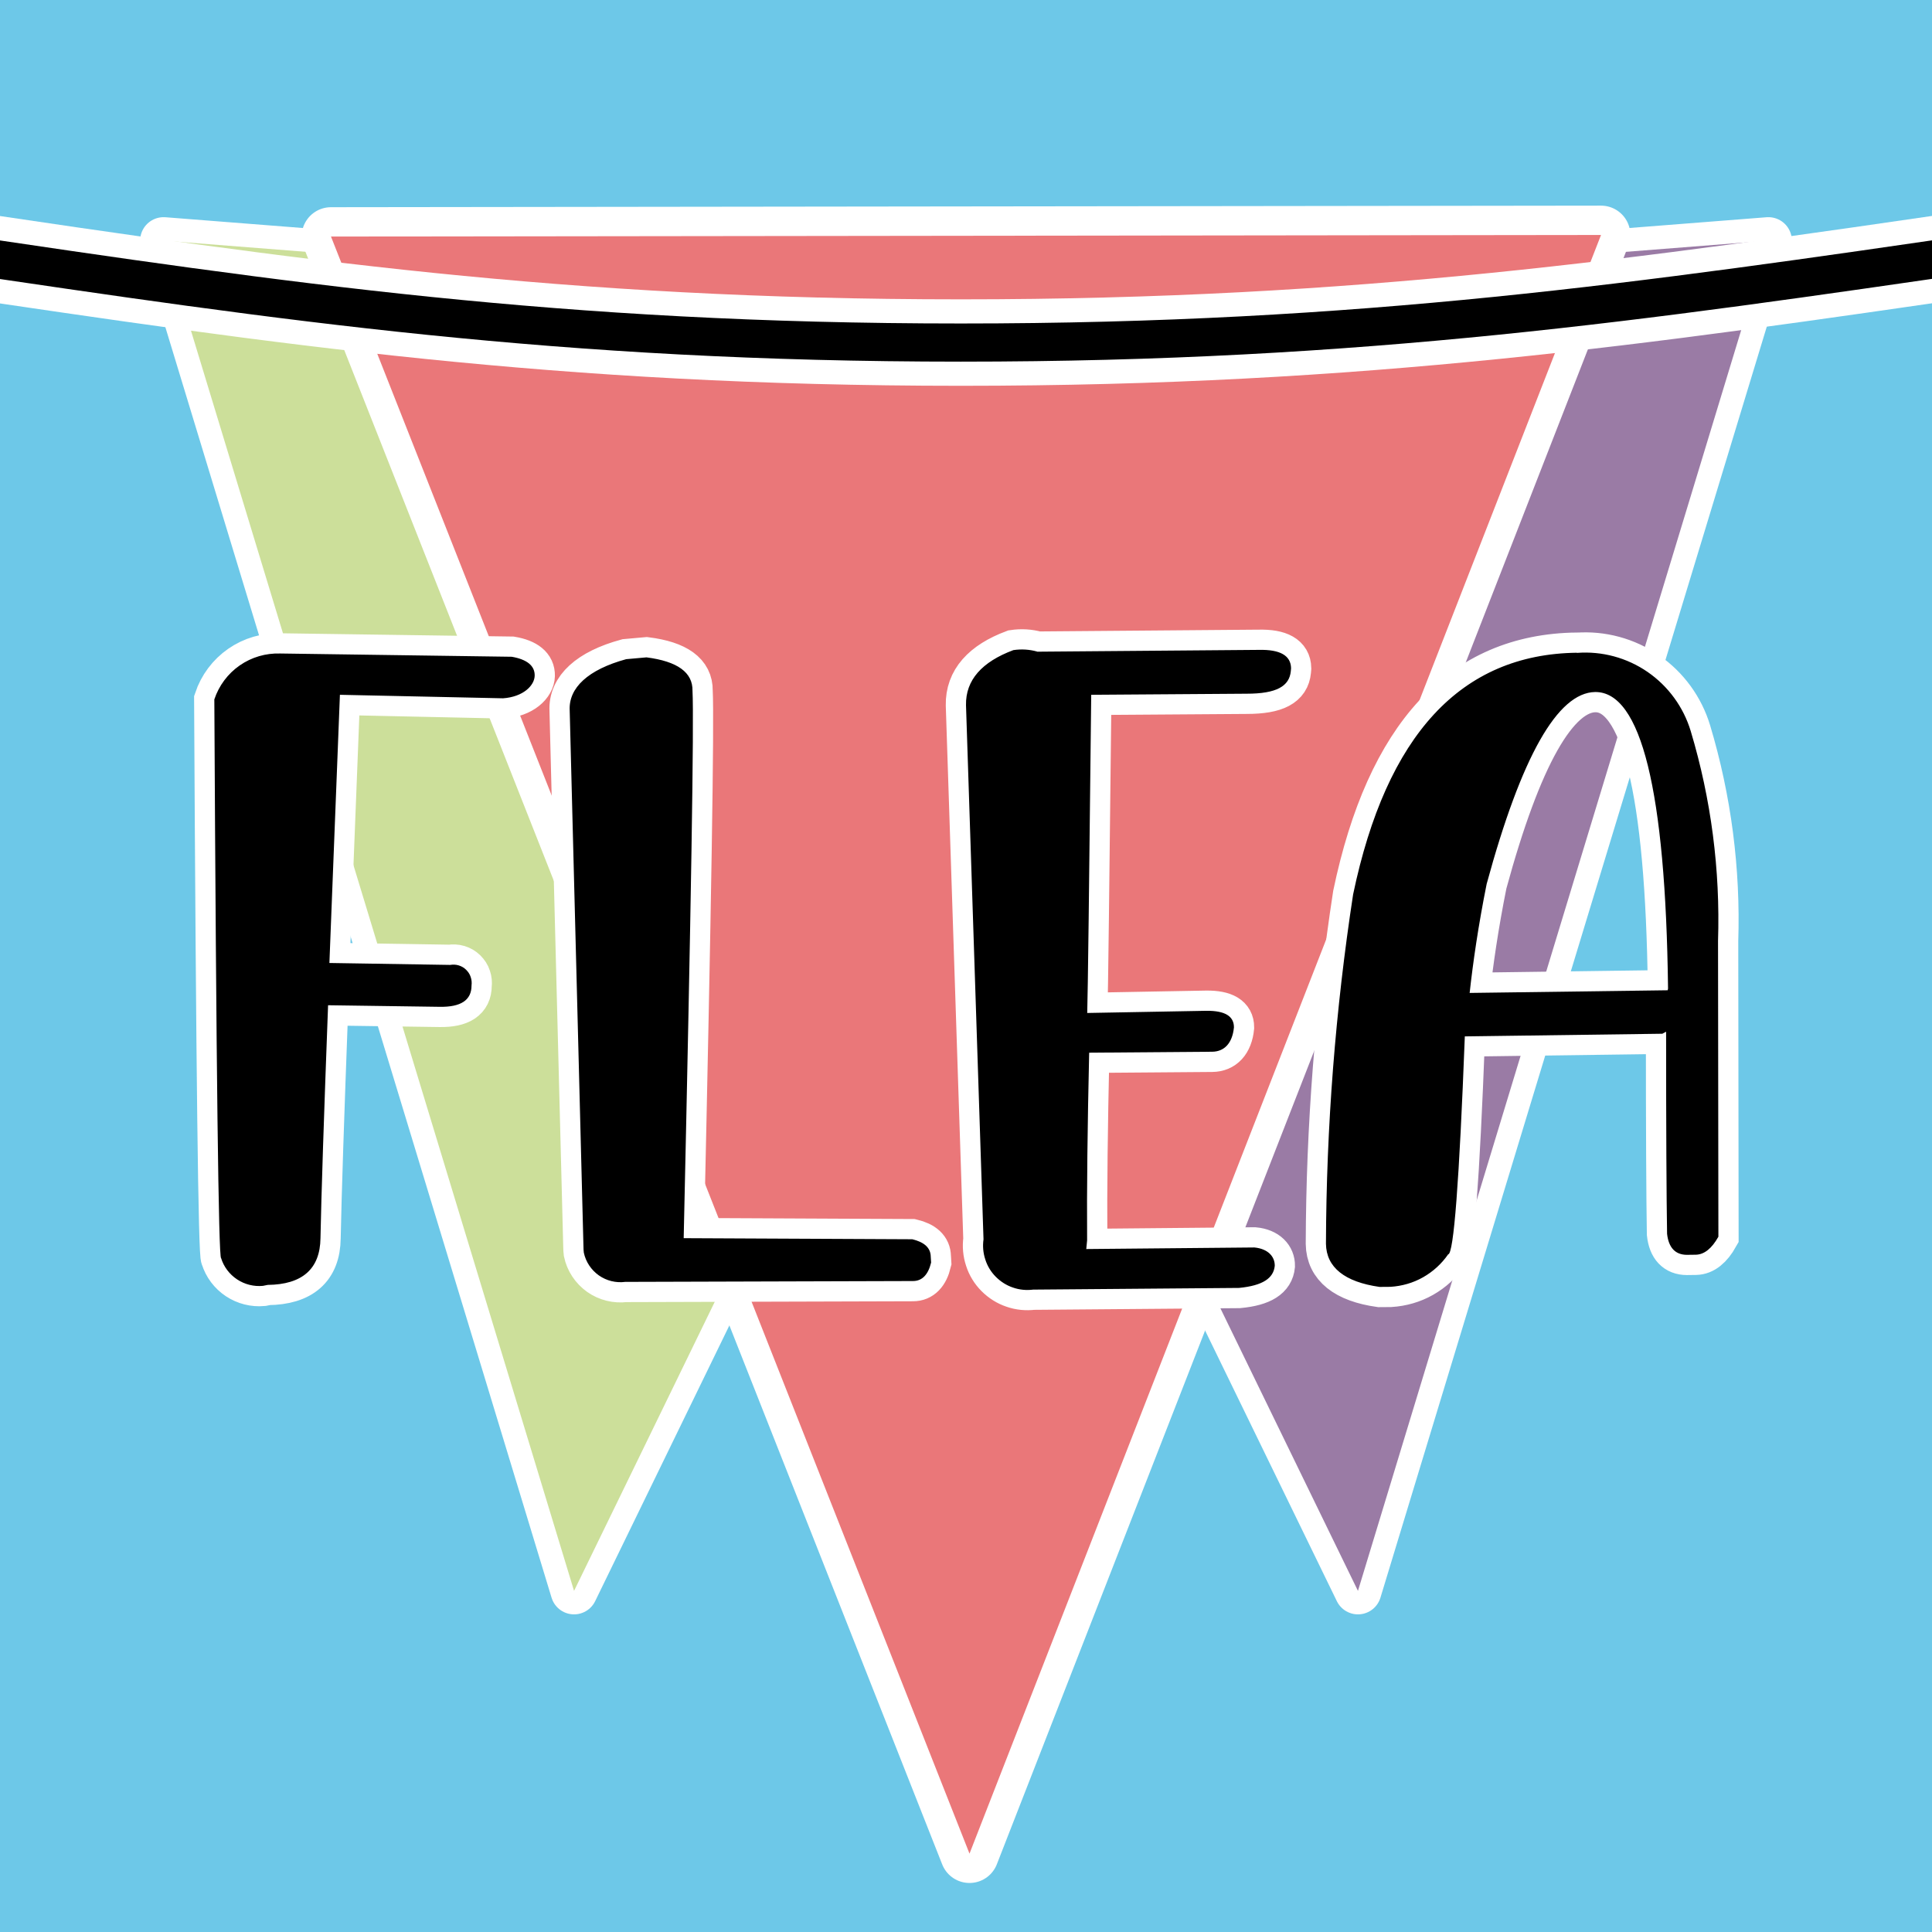
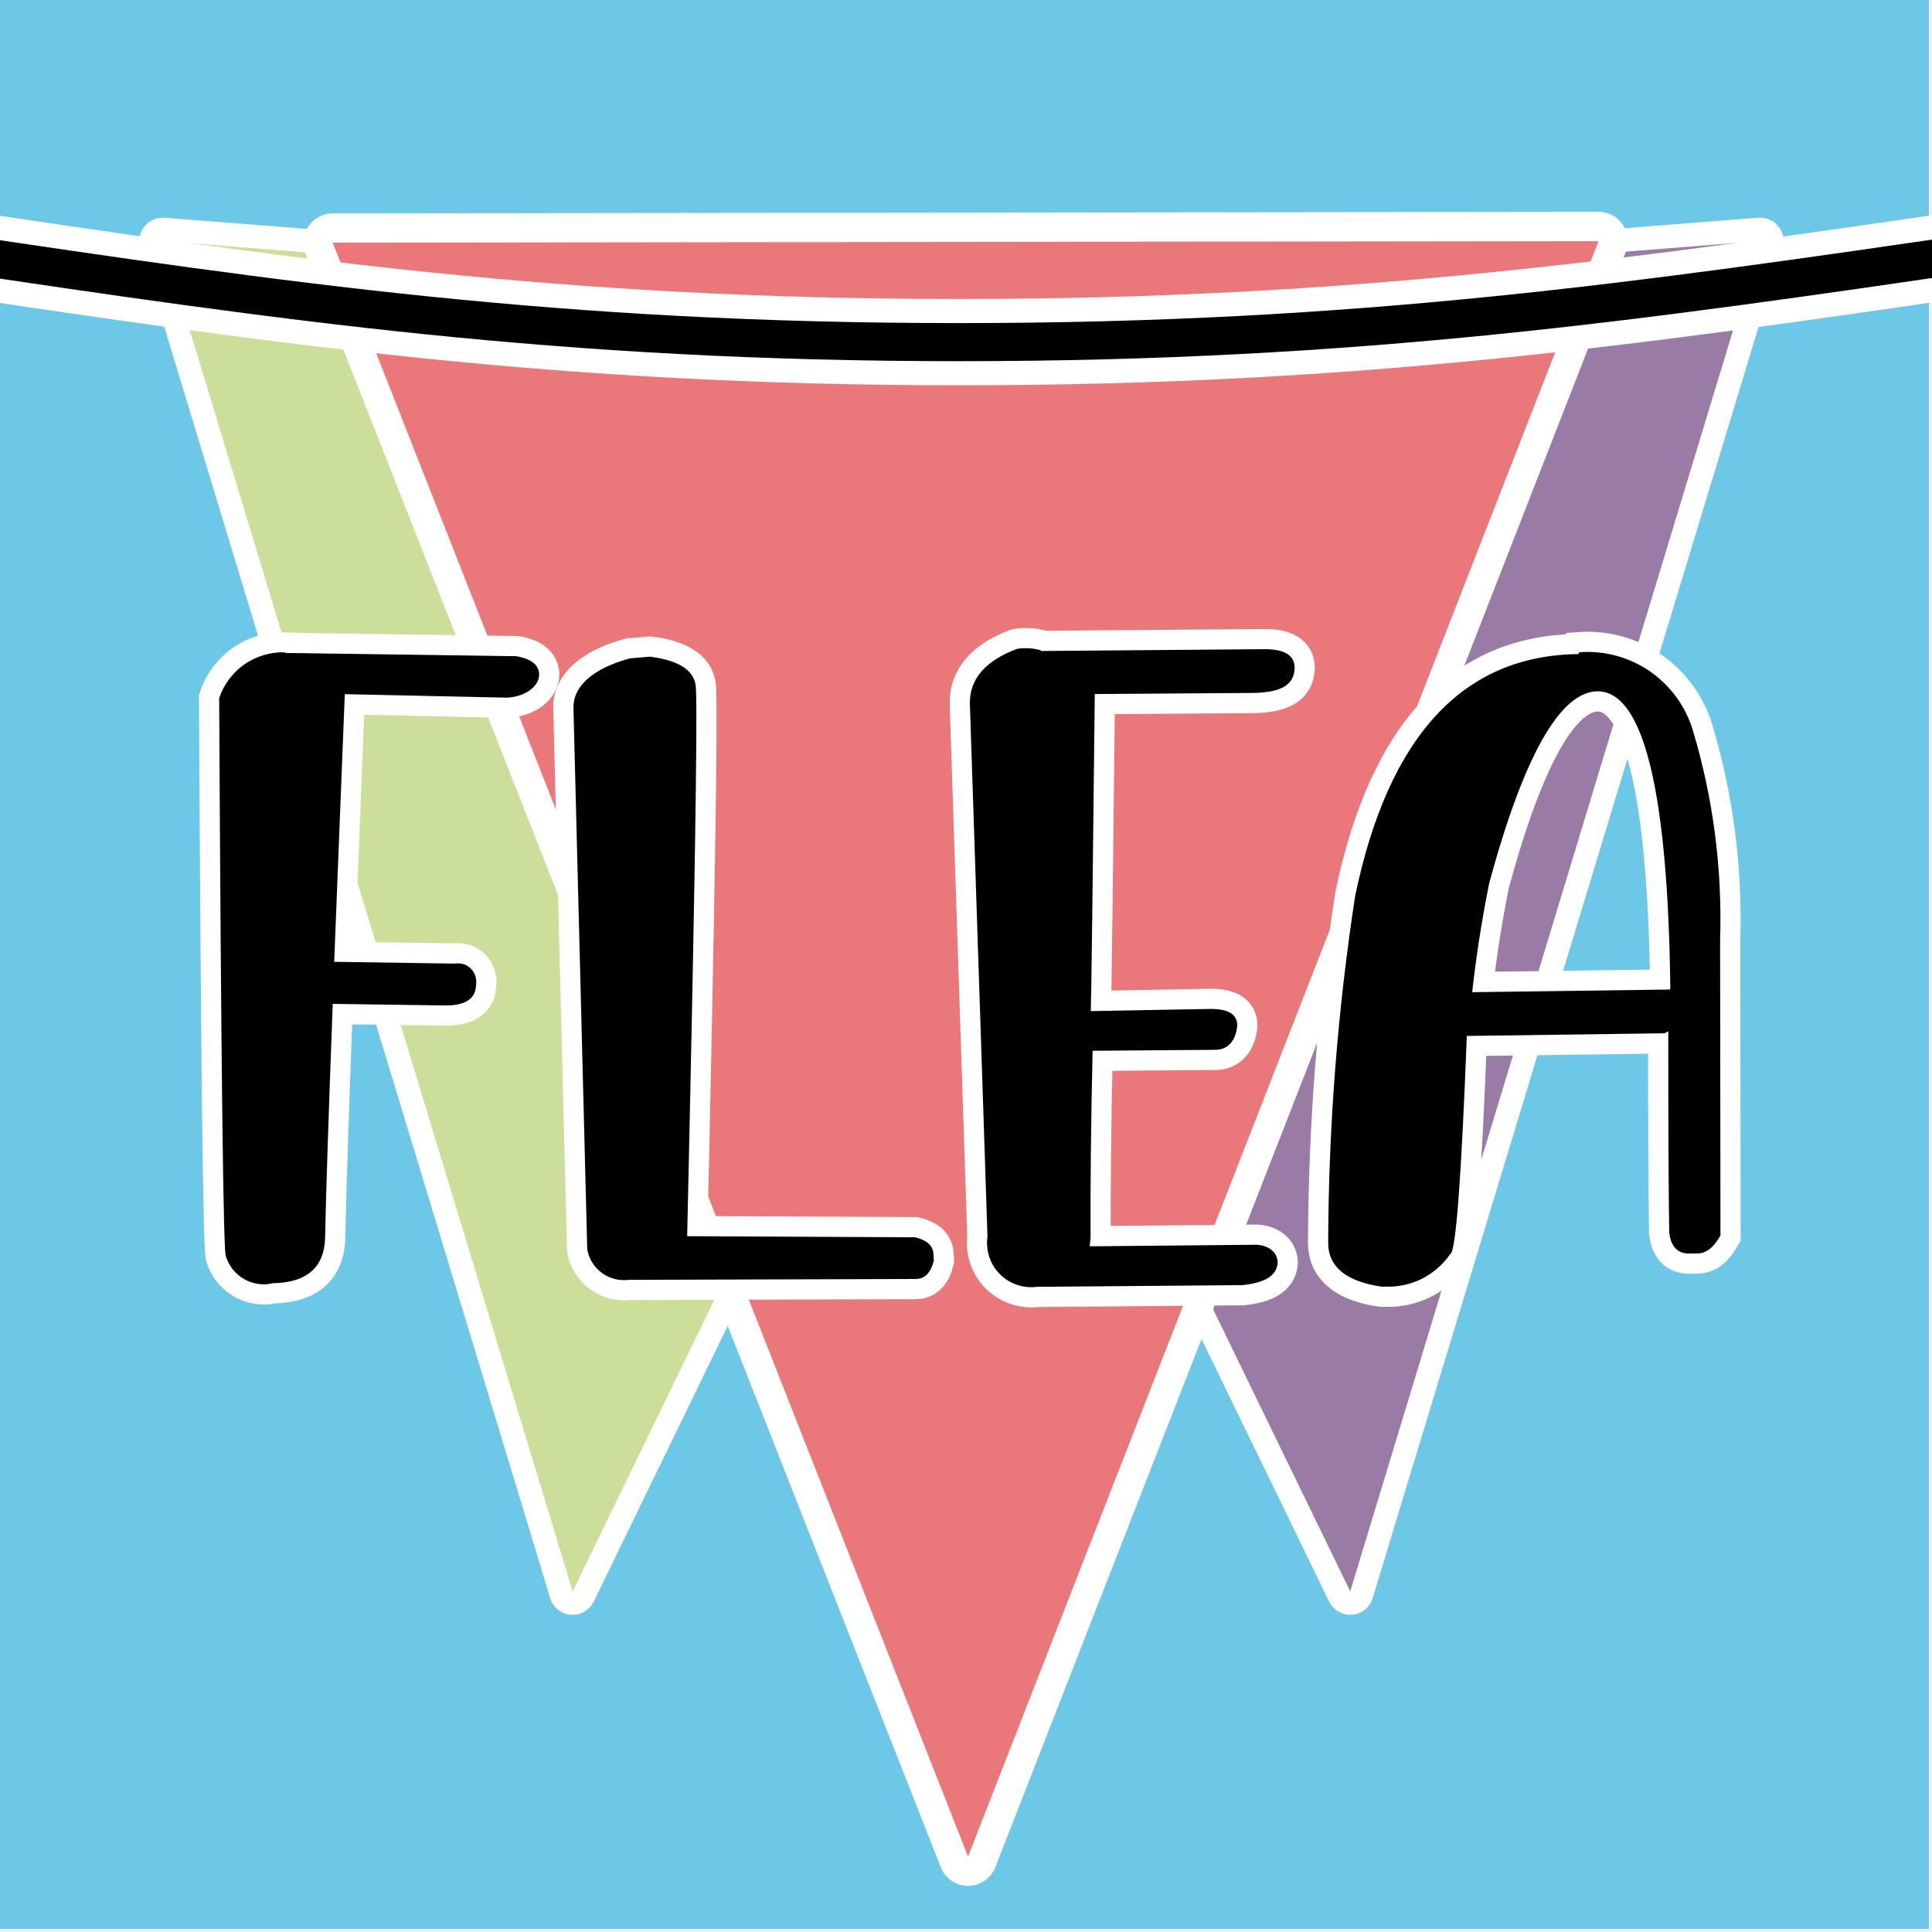
- <svg xmlns="http://www.w3.org/2000/svg" width="16.0px" height="16.0px" viewBox="0 0 16.0 16.0" version="1.1" id="SVGRoot">
-   <defs id="defs3419">
-     <clipPath id="Frame_clip0-240-69">
-       <rect width="325" height="142" fill="white" id="rect3546" />
-     </clipPath>
-   </defs>
-   <g id="layer2">
-     <rect style="fill:#6dc8e8;fill-opacity:1;stroke-width:43.272;stroke-dashoffset:4;stop-color:#000000" id="rect3596" width="16" height="16" x="0" y="0" />
+ <svg xmlns="http://www.w3.org/2000/svg" id="SVGRoot" width="50" height="50" version="1.1" viewBox="0 0 50 50">
+   <g transform="scale(3.12)">
+     <rect width="16" height="16" fill="#6dc8e8" stop-color="#000000" stroke-dashoffset="4" stroke-width="43.3" />
  </g>
-   <g id="layer1" style="display:inline">
-     <path d="M 4.754,13.175 1.355,1.993 9.872,2.661 Z" fill="#ea7779" id="path7693" style="fill:#ccdf9a;fill-opacity:1;stroke:#ffffff;stroke-width:0.389;stroke-linecap:round;stroke-linejoin:round;stroke-miterlimit:4;stroke-dasharray:none;stroke-opacity:1;paint-order:markers stroke fill" />
-     <path d="M 11.246,13.175 14.645,1.993 6.128,2.661 Z" fill="#ea7779" id="path5893" style="fill:#9a7ba5;fill-opacity:1;stroke:#ffffff;stroke-width:0.389;stroke-linecap:round;stroke-linejoin:round;stroke-miterlimit:4;stroke-dasharray:none;stroke-opacity:1;paint-order:markers stroke fill" />
-     <path d="M 8.029,15.351 13.259,1.946 2.741,1.959 Z" fill="#ea7779" id="path3514" style="stroke:#ffffff;stroke-width:0.486;stroke-linecap:round;stroke-linejoin:round;stroke-miterlimit:4;stroke-dasharray:none;stroke-opacity:1;paint-order:markers stroke fill" />
-     <path id="flea" style="stroke:#ffffff;stroke-width:0.335;stroke-miterlimit:4;stroke-dasharray:none;stroke-opacity:1;paint-order:markers stroke fill" d="m 13.06,5.407 c 0.207,-0.016 0.414,0.04 0.585,0.158 0.171,0.118 0.297,0.291 0.357,0.49 0.169,0.563 0.245,1.15 0.226,1.738 l 0.003,2.449 c -0.055,0.098 -0.117,0.147 -0.186,0.149 l -0.075,9.4e-4 c -0.095,-3.14e-4 -0.151,-0.058 -0.164,-0.174 -0.005,-0.294 -0.008,-0.852 -0.008,-1.674 l -0.031,0.017 -1.636,0.022 c -0.046,1.202 -0.092,1.804 -0.138,1.805 -0.054,0.078 -0.125,0.143 -0.208,0.19 -0.083,0.047 -0.175,0.073 -0.27,0.079 l -0.09,7.31e-4 c -0.289,-0.041 -0.441,-0.162 -0.444,-0.357 0.003,-0.969 0.078,-1.936 0.225,-2.894 0.276,-1.321 0.893,-1.989 1.853,-2.001 z m -0.888,2.816 1.639,-0.022 0.003,-0.014 c -0.02,-1.644 -0.224,-2.46 -0.604,-2.456 -0.311,0.005 -0.611,0.535 -0.898,1.589 -0.07,0.349 -0.113,0.649 -0.141,0.903 z M 8.589,5.397 10.425,5.382 c 0.177,-0.004 0.265,0.047 0.267,0.152 l -0.002,0.024 c -0.012,0.124 -0.116,0.187 -0.366,0.187 l -1.287,0.009 C 9.02,7.344 9.009,8.222 9.004,8.389 L 9.993,8.371 c 0.151,-0.001 0.226,0.044 0.226,0.137 -0.013,0.134 -0.082,0.201 -0.18,0.202 l -1.019,0.008 c -0.014,0.613 -0.02,1.131 -0.017,1.554 l -0.007,0.072 1.392,-0.013 c 0.114,0.011 0.17,0.076 0.169,0.152 -0.01,0.103 -0.1,0.164 -0.296,0.183 l -1.705,0.014 c -0.056,0.007 -0.113,0.002 -0.167,-0.017 -0.054,-0.018 -0.102,-0.049 -0.142,-0.089 -0.04,-0.04 -0.07,-0.089 -0.087,-0.143 -0.018,-0.054 -0.023,-0.111 -0.015,-0.167 L 8,5.84 c -0.004,-0.209 0.133,-0.359 0.392,-0.456 0.066,-0.01 0.133,-0.006 0.197,0.012 z M 5.354,5.444 c 0.257,0.033 0.384,0.125 0.381,0.277 0.013,0.25 -0.011,1.761 -0.073,4.533 l 1.893,0.009 c 0.1,0.024 0.152,0.071 0.153,0.144 l 0.003,0.049 c -0.024,0.1 -0.074,0.153 -0.15,0.153 l -2.383,0.007 c -0.077,0.01 -0.155,-0.009 -0.219,-0.054 -0.063,-0.045 -0.108,-0.112 -0.124,-0.188 -0.002,-0.016 -0.003,-0.033 -0.003,-0.049 L 4.718,5.883 C 4.708,5.696 4.871,5.545 5.186,5.459 Z M 2.322,5.412 4.238,5.439 c 0.127,0.022 0.192,0.075 0.19,0.157 -0.002,0.081 -0.094,0.175 -0.262,0.187 L 2.815,5.754 2.728,7.975 3.728,7.991 c 0.024,-0.004 0.048,-0.003 0.071,0.004 0.023,0.007 0.044,0.019 0.061,0.036 0.017,0.017 0.031,0.037 0.038,0.06 0.008,0.023 0.01,0.047 0.007,0.071 7.02e-5,0.12 -0.087,0.179 -0.264,0.176 L 2.717,8.325 C 2.682,9.256 2.661,9.899 2.654,10.254 2.651,10.509 2.503,10.638 2.217,10.641 l -0.04,0.008 c -0.075,0.007 -0.151,-0.012 -0.214,-0.054 C 1.9,10.553 1.853,10.491 1.831,10.419 1.81,10.423 1.791,8.881 1.775,5.792 1.813,5.678 1.887,5.579 1.985,5.511 2.084,5.442 2.202,5.408 2.322,5.412 Z" />
-     <path style="color:#000000;fill:#000000;stroke:#ffffff;stroke-width:0.4;stroke-miterlimit:4;stroke-dasharray:none;stroke-opacity:1;paint-order:markers stroke fill" d="m -0.424,1.929 -0.047,0.312 C 2.321,2.655 4.62,2.995 7.957,2.995 11.294,2.995 13.63,2.655 16.471,2.241 l -0.045,-0.312 c -2.841,0.413 -5.154,0.75 -8.469,0.75 -3.315,1.436e-4 -5.589,-0.337 -8.381,-0.75 z" id="path9444" />
+   <g transform="scale(3.12)" stroke="#fff">
+     <g stroke-linecap="round" stroke-linejoin="round">
+       <path d="m4.75 13.2-3.4-11.2 8.52 0.667z" fill="#ccdf9a" stroke-width=".389" style="paint-order:markers stroke fill" />
+       <path d="m11.2 13.2 3.4-11.2-8.52 0.667z" fill="#9a7ba5" stroke-width=".389" style="paint-order:markers stroke fill" />
+       <path d="m8.03 15.4 5.23-13.4-10.5 0.013z" fill="#ea7779" stroke-width=".486" style="paint-order:markers stroke fill" />
+     </g>
+     <path id="flea" d="m13.1 5.41c0.207-0.015 0.414 0.04 0.585 0.158 0.171 0.118 0.297 0.291 0.357 0.49 0.169 0.563 0.245 1.15 0.226 1.74l0.003 2.45c-0.055 0.098-0.117 0.147-0.186 0.149l-0.075 9.4e-4c-0.095-3.14e-4 -0.151-0.058-0.164-0.174-0.005-0.294-0.008-0.852-0.008-1.67l-0.031 0.017-1.64 0.022c-0.046 1.2-0.092 1.8-0.138 1.81-0.054 0.078-0.125 0.143-0.208 0.19-0.083 0.047-0.175 0.073-0.27 0.079l-0.09 7.31e-4c-0.289-0.041-0.441-0.162-0.444-0.357 0.003-0.969 0.078-1.94 0.225-2.89 0.276-1.32 0.893-1.99 1.85-2zm-0.888 2.82 1.64-0.022 0.003-0.014c-0.02-1.64-0.224-2.46-0.604-2.46-0.311 0.005-0.611 0.535-0.898 1.59-0.07 0.349-0.113 0.649-0.141 0.903zm-3.58-2.83 1.84-0.015c0.177-0.004 0.265 0.047 0.267 0.152l-0.002 0.024c-0.012 0.124-0.116 0.187-0.366 0.187l-1.29 0.009c-0.017 1.59-0.028 2.47-0.033 2.63l0.989-0.018c0.151-0.001 0.226 0.044 0.226 0.137-0.013 0.134-0.082 0.201-0.18 0.202l-1.02 0.008c-0.014 0.613-0.019 1.13-0.017 1.55l-0.007 0.072 1.39-0.013c0.114 0.011 0.17 0.076 0.169 0.152-0.01 0.103-0.1 0.164-0.296 0.183l-1.7 0.014c-0.056 0.007-0.113 0.002-0.167-0.017-0.054-0.018-0.102-0.049-0.142-0.089-0.04-0.04-0.07-0.089-0.087-0.143-0.018-0.054-0.023-0.111-0.015-0.167l-0.146-4.42c-0.004-0.209 0.133-0.359 0.392-0.456 0.066-0.01 0.133-0.006 0.197 0.012zm-3.24 0.047c0.257 0.033 0.384 0.125 0.381 0.277 0.013 0.25-0.011 1.76-0.073 4.53l1.89 0.009c0.1 0.024 0.152 0.071 0.153 0.144l0.003 0.049c-0.024 0.1-0.074 0.153-0.15 0.153l-2.38 0.007c-0.077 0.01-0.155-0.009-0.219-0.054-0.063-0.045-0.108-0.112-0.124-0.188-0.002-0.016-0.003-0.033-0.003-0.049l-0.113-4.44c-0.01-0.188 0.154-0.338 0.469-0.424zm-3.03-0.031 1.92 0.027c0.127 0.022 0.192 0.075 0.19 0.157-0.002 0.081-0.094 0.175-0.262 0.187l-1.35-0.029-0.088 2.22 1 0.015c0.024-0.004 0.048-0.003 0.071 0.004 0.023 7e-3 0.044 0.019 0.061 0.036 0.017 0.017 0.03 0.037 0.038 0.06 0.008 0.023 0.01 0.047 0.007 0.071 7.02e-5 0.12-0.087 0.179-0.264 0.176l-0.925-0.013c-0.035 0.93-0.056 1.57-0.063 1.93-0.003 0.255-0.151 0.384-0.437 0.387l-0.04 0.008c-0.075 0.007-0.151-0.012-0.214-0.054-0.063-0.042-0.11-0.104-0.132-0.177-0.021 0.004-0.04-1.54-0.056-4.63 0.038-0.114 0.112-0.212 0.21-0.281 0.099-0.068 0.217-0.103 0.337-0.099z" stroke-width=".335" style="paint-order:markers stroke fill" />
+     <path d="m-0.424 1.93-0.047 0.312c2.79 0.413 5.09 0.754 8.43 0.754 3.34-1.45e-4 5.67-0.34 8.51-0.754l-0.045-0.312c-2.84 0.413-5.15 0.75-8.47 0.75-3.32 1.44e-4 -5.59-0.337-8.38-0.75z" color="#000000" stroke-width=".4" style="paint-order:markers stroke fill" />
  </g>
</svg>
